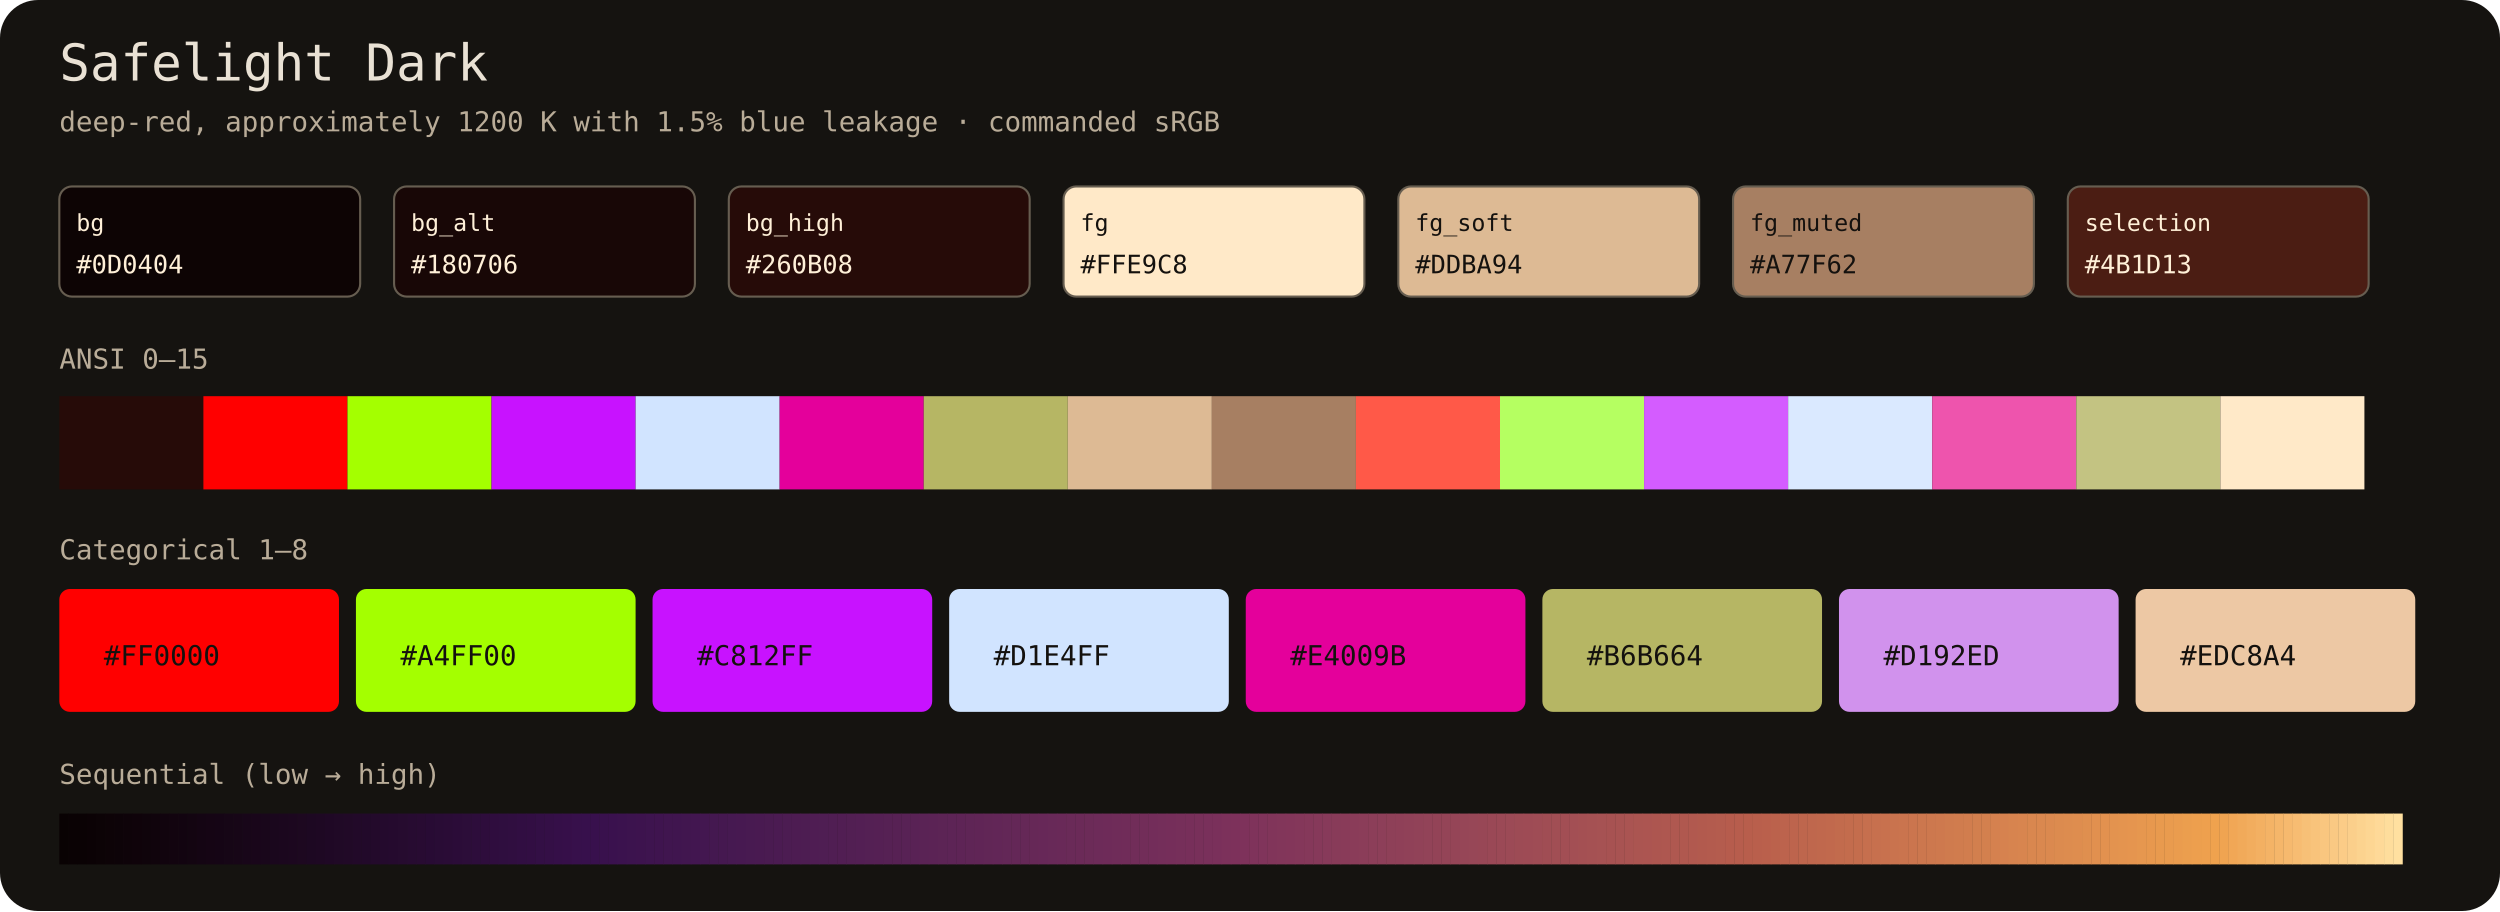
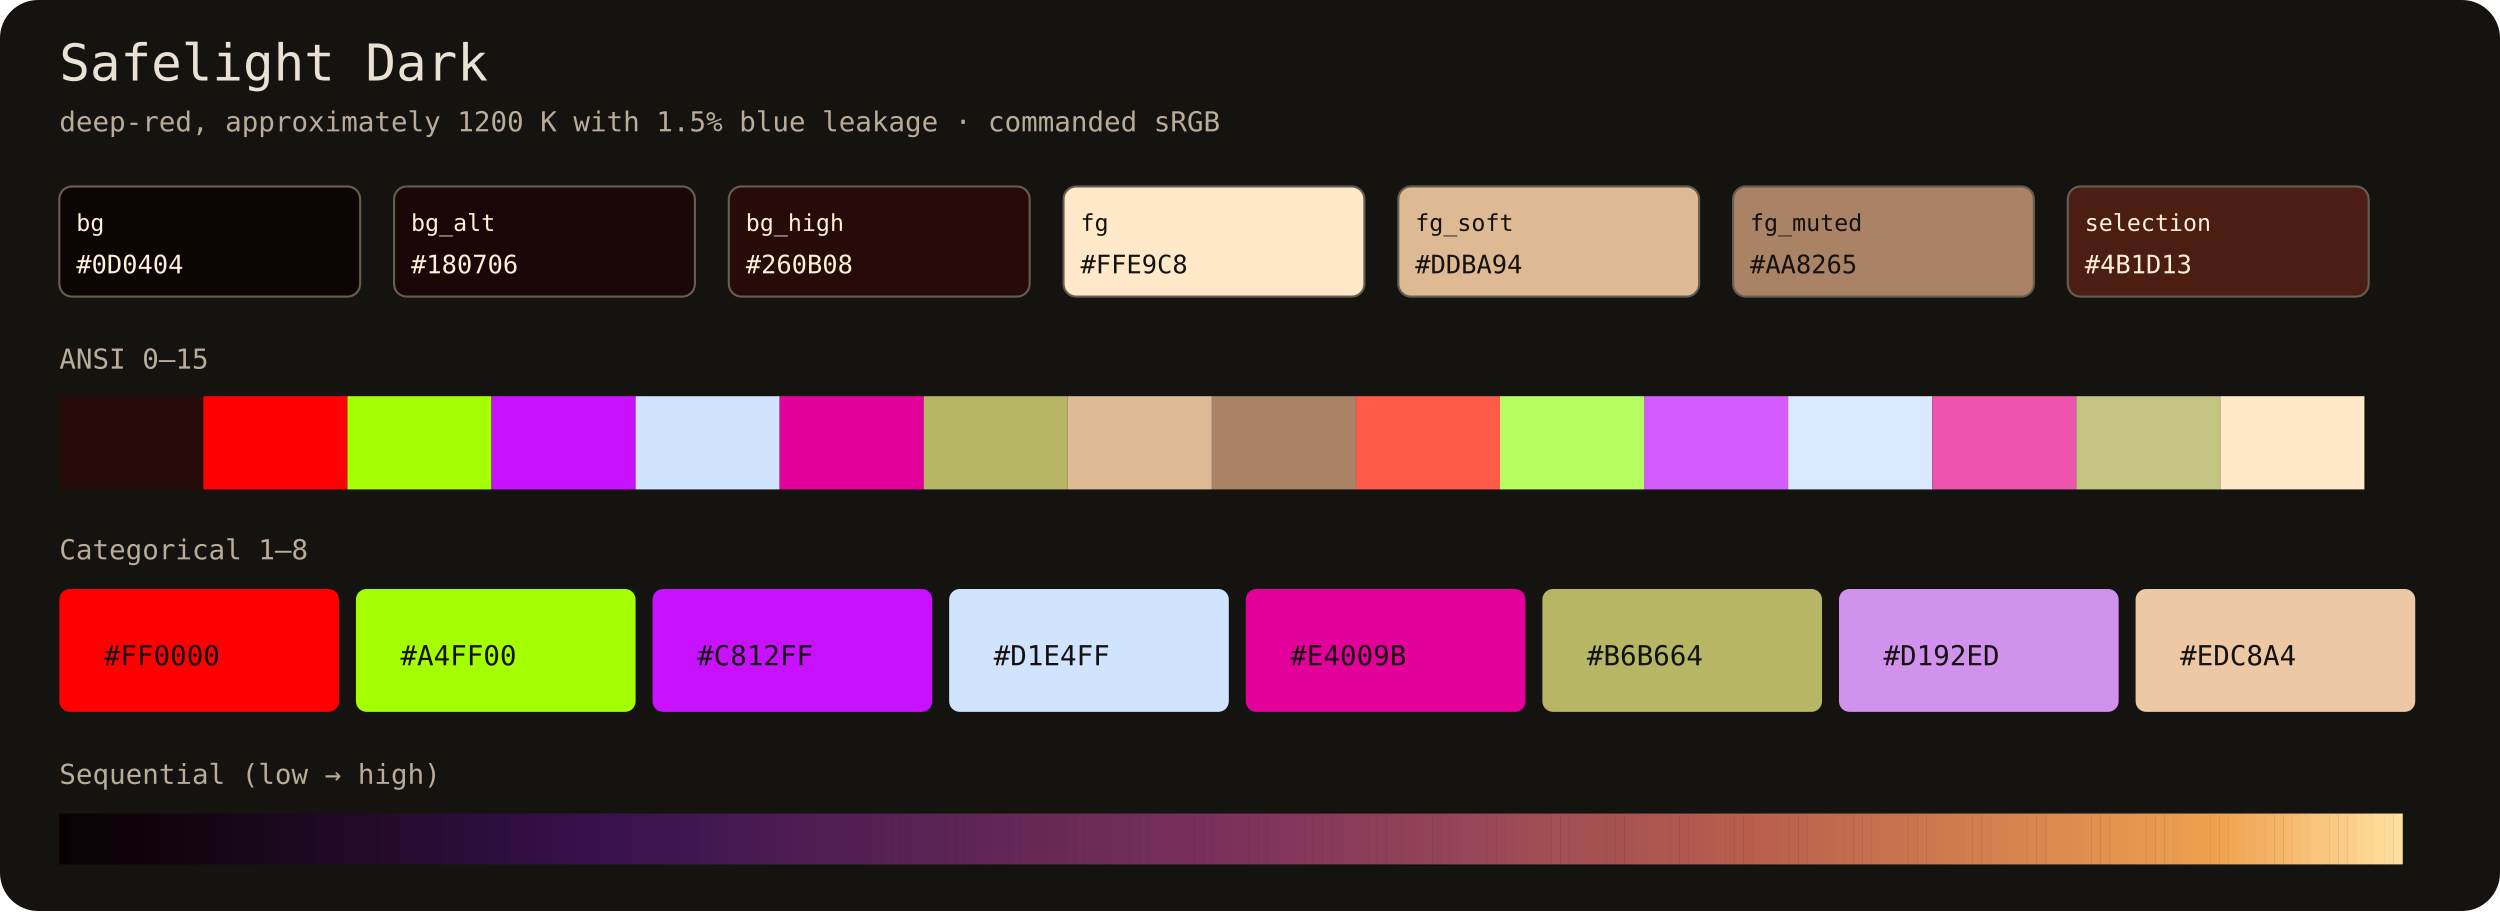
<svg xmlns="http://www.w3.org/2000/svg" width="1180" height="430" viewBox="0 0 1180 430">
  <rect width="100%" height="100%" rx="18" fill="#151310" />
  <text x="28" y="38" fill="#E9E1D4" font-size="24" font-family="ui-monospace, SFMono-Regular, Menlo, monospace">Safelight Dark</text>
  <text x="28" y="62" fill="#B9AC98" font-size="13" font-family="ui-monospace, SFMono-Regular, Menlo, monospace">deep-red, approximately 1200 K with 1.5% blue leakage · commanded sRGB</text>
  <rect x="28" y="88" width="142" height="52" rx="6" fill="#0D0404" stroke="#665D50" />
  <text x="36" y="109" fill="#FFF0D8" font-size="11" font-family="ui-monospace, SFMono-Regular, Menlo, monospace">bg</text>
  <text x="36" y="129" fill="#FFF0D8" font-size="12" font-family="ui-monospace, SFMono-Regular, Menlo, monospace">#0D0404</text>
  <rect x="186" y="88" width="142" height="52" rx="6" fill="#180706" stroke="#665D50" />
  <text x="194" y="109" fill="#FFF0D8" font-size="11" font-family="ui-monospace, SFMono-Regular, Menlo, monospace">bg_alt</text>
  <text x="194" y="129" fill="#FFF0D8" font-size="12" font-family="ui-monospace, SFMono-Regular, Menlo, monospace">#180706</text>
  <rect x="344" y="88" width="142" height="52" rx="6" fill="#260B08" stroke="#665D50" />
  <text x="352" y="109" fill="#FFF0D8" font-size="11" font-family="ui-monospace, SFMono-Regular, Menlo, monospace">bg_high</text>
  <text x="352" y="129" fill="#FFF0D8" font-size="12" font-family="ui-monospace, SFMono-Regular, Menlo, monospace">#260B08</text>
  <rect x="502" y="88" width="142" height="52" rx="6" fill="#FFE9C8" stroke="#665D50" />
  <text x="510" y="109" fill="#14110E" font-size="11" font-family="ui-monospace, SFMono-Regular, Menlo, monospace">fg</text>
  <text x="510" y="129" fill="#14110E" font-size="12" font-family="ui-monospace, SFMono-Regular, Menlo, monospace">#FFE9C8</text>
  <rect x="660" y="88" width="142" height="52" rx="6" fill="#DDBA94" stroke="#665D50" />
  <text x="668" y="109" fill="#14110E" font-size="11" font-family="ui-monospace, SFMono-Regular, Menlo, monospace">fg_soft</text>
  <text x="668" y="129" fill="#14110E" font-size="12" font-family="ui-monospace, SFMono-Regular, Menlo, monospace">#DDBA94</text>
-   <rect x="818" y="88" width="142" height="52" rx="6" fill="#A77F62" stroke="#665D50" />
+   <rect x="818" y="88" width="142" height="52" rx="6" fill="#AA8265" stroke="#665D50" />
  <text x="826" y="109" fill="#14110E" font-size="11" font-family="ui-monospace, SFMono-Regular, Menlo, monospace">fg_muted</text>
-   <text x="826" y="129" fill="#14110E" font-size="12" font-family="ui-monospace, SFMono-Regular, Menlo, monospace">#A77F62</text>
+   <text x="826" y="129" fill="#14110E" font-size="12" font-family="ui-monospace, SFMono-Regular, Menlo, monospace">#AA8265</text>
  <rect x="976" y="88" width="142" height="52" rx="6" fill="#4B1D13" stroke="#665D50" />
  <text x="984" y="109" fill="#FFF0D8" font-size="11" font-family="ui-monospace, SFMono-Regular, Menlo, monospace">selection</text>
  <text x="984" y="129" fill="#FFF0D8" font-size="12" font-family="ui-monospace, SFMono-Regular, Menlo, monospace">#4B1D13</text>
  <text x="28" y="174" fill="#B9AC98" font-size="13" font-family="ui-monospace, SFMono-Regular, Menlo, monospace">ANSI 0–15</text>
  <rect x="28" y="187" width="68" height="44" fill="#260B08" />
  <rect x="96" y="187" width="68" height="44" fill="#FF0000" />
  <rect x="164" y="187" width="68" height="44" fill="#A4FF00" />
  <rect x="232" y="187" width="68" height="44" fill="#C812FF" />
  <rect x="300" y="187" width="68" height="44" fill="#D1E4FF" />
  <rect x="368" y="187" width="68" height="44" fill="#E4009B" />
  <rect x="436" y="187" width="68" height="44" fill="#B6B664" />
  <rect x="504" y="187" width="68" height="44" fill="#DDBA94" />
-   <rect x="572" y="187" width="68" height="44" fill="#A77F62" />
+   <rect x="572" y="187" width="68" height="44" fill="#AA8265" />
  <rect x="640" y="187" width="68" height="44" fill="#FF5948" />
  <rect x="708" y="187" width="68" height="44" fill="#B5FF61" />
  <rect x="776" y="187" width="68" height="44" fill="#D45CFF" />
  <rect x="844" y="187" width="68" height="44" fill="#DAE9FF" />
  <rect x="912" y="187" width="68" height="44" fill="#EE54AD" />
  <rect x="980" y="187" width="68" height="44" fill="#C3C382" />
  <rect x="1048" y="187" width="68" height="44" fill="#FFE9C8" />
  <text x="28" y="264" fill="#B9AC98" font-size="13" font-family="ui-monospace, SFMono-Regular, Menlo, monospace">Categorical 1–8</text>
  <rect x="28" y="278" width="132" height="58" rx="5" fill="#FF0000" />
  <text x="49" y="314" fill="#14110E" font-size="13" font-family="ui-monospace, SFMono-Regular, Menlo, monospace">#FF0000</text>
  <rect x="168" y="278" width="132" height="58" rx="5" fill="#A4FF00" />
  <text x="189" y="314" fill="#14110E" font-size="13" font-family="ui-monospace, SFMono-Regular, Menlo, monospace">#A4FF00</text>
  <rect x="308" y="278" width="132" height="58" rx="5" fill="#C812FF" />
  <text x="329" y="314" fill="#14110E" font-size="13" font-family="ui-monospace, SFMono-Regular, Menlo, monospace">#C812FF</text>
  <rect x="448" y="278" width="132" height="58" rx="5" fill="#D1E4FF" />
  <text x="469" y="314" fill="#14110E" font-size="13" font-family="ui-monospace, SFMono-Regular, Menlo, monospace">#D1E4FF</text>
  <rect x="588" y="278" width="132" height="58" rx="5" fill="#E4009B" />
  <text x="609" y="314" fill="#14110E" font-size="13" font-family="ui-monospace, SFMono-Regular, Menlo, monospace">#E4009B</text>
  <rect x="728" y="278" width="132" height="58" rx="5" fill="#B6B664" />
  <text x="749" y="314" fill="#14110E" font-size="13" font-family="ui-monospace, SFMono-Regular, Menlo, monospace">#B6B664</text>
  <rect x="868" y="278" width="132" height="58" rx="5" fill="#D192ED" />
  <text x="889" y="314" fill="#14110E" font-size="13" font-family="ui-monospace, SFMono-Regular, Menlo, monospace">#D192ED</text>
  <rect x="1008" y="278" width="132" height="58" rx="5" fill="#EDC8A4" />
  <text x="1029" y="314" fill="#14110E" font-size="13" font-family="ui-monospace, SFMono-Regular, Menlo, monospace">#EDC8A4</text>
  <text x="28" y="370" fill="#B9AC98" font-size="13" font-family="ui-monospace, SFMono-Regular, Menlo, monospace">Sequential (low → high)</text>
  <rect x="28.00" y="384" width="4.5" height="24" fill="#090203" />
  <rect x="32.32" y="384" width="4.5" height="24" fill="#0A0204" />
  <rect x="36.64" y="384" width="4.5" height="24" fill="#0A0204" />
  <rect x="40.96" y="384" width="4.5" height="24" fill="#0B0205" />
  <rect x="45.28" y="384" width="4.5" height="24" fill="#0C0306" />
  <rect x="49.60" y="384" width="4.5" height="24" fill="#0D0307" />
  <rect x="53.92" y="384" width="4.5" height="24" fill="#0D0308" />
  <rect x="58.24" y="384" width="4.5" height="24" fill="#0E0309" />
  <rect x="62.56" y="384" width="4.5" height="24" fill="#0F030A" />
  <rect x="66.88" y="384" width="4.5" height="24" fill="#0F040B" />
  <rect x="71.20" y="384" width="4.5" height="24" fill="#10040C" />
  <rect x="75.52" y="384" width="4.5" height="24" fill="#11040E" />
  <rect x="79.84" y="384" width="4.5" height="24" fill="#12040F" />
  <rect x="84.16" y="384" width="4.5" height="24" fill="#120410" />
  <rect x="88.48" y="384" width="4.5" height="24" fill="#130511" />
  <rect x="92.80" y="384" width="4.5" height="24" fill="#140513" />
  <rect x="97.12" y="384" width="4.5" height="24" fill="#150514" />
  <rect x="101.44" y="384" width="4.5" height="24" fill="#150515" />
  <rect x="105.76" y="384" width="4.5" height="24" fill="#160616" />
  <rect x="110.08" y="384" width="4.5" height="24" fill="#170617" />
  <rect x="114.40" y="384" width="4.5" height="24" fill="#180619" />
  <rect x="118.72" y="384" width="4.5" height="24" fill="#19061A" />
  <rect x="123.04" y="384" width="4.5" height="24" fill="#19071B" />
  <rect x="127.36" y="384" width="4.5" height="24" fill="#1A071D" />
  <rect x="131.68" y="384" width="4.5" height="24" fill="#1B071E" />
  <rect x="136.00" y="384" width="4.5" height="24" fill="#1C071F" />
  <rect x="140.32" y="384" width="4.5" height="24" fill="#1D0820" />
  <rect x="144.64" y="384" width="4.5" height="24" fill="#1D0822" />
  <rect x="148.96" y="384" width="4.5" height="24" fill="#1E0823" />
  <rect x="153.28" y="384" width="4.5" height="24" fill="#1F0825" />
  <rect x="157.60" y="384" width="4.5" height="24" fill="#200926" />
  <rect x="161.92" y="384" width="4.5" height="24" fill="#210927" />
  <rect x="166.24" y="384" width="4.5" height="24" fill="#220929" />
  <rect x="170.56" y="384" width="4.5" height="24" fill="#22092A" />
  <rect x="174.88" y="384" width="4.5" height="24" fill="#230A2B" />
  <rect x="179.20" y="384" width="4.5" height="24" fill="#240A2D" />
  <rect x="183.52" y="384" width="4.5" height="24" fill="#250A2E" />
  <rect x="187.84" y="384" width="4.5" height="24" fill="#260B2F" />
  <rect x="192.16" y="384" width="4.5" height="24" fill="#270B31" />
  <rect x="196.48" y="384" width="4.5" height="24" fill="#280B32" />
  <rect x="200.80" y="384" width="4.5" height="24" fill="#280B34" />
  <rect x="205.12" y="384" width="4.5" height="24" fill="#290C35" />
  <rect x="209.44" y="384" width="4.5" height="24" fill="#2A0C36" />
  <rect x="213.76" y="384" width="4.5" height="24" fill="#2B0C38" />
  <rect x="218.08" y="384" width="4.5" height="24" fill="#2C0D39" />
  <rect x="222.40" y="384" width="4.5" height="24" fill="#2D0D3B" />
  <rect x="226.72" y="384" width="4.5" height="24" fill="#2E0D3C" />
  <rect x="231.04" y="384" width="4.5" height="24" fill="#2F0D3E" />
  <rect x="235.36" y="384" width="4.5" height="24" fill="#2F0E3F" />
  <rect x="239.68" y="384" width="4.5" height="24" fill="#300E40" />
  <rect x="244.00" y="384" width="4.5" height="24" fill="#310E42" />
  <rect x="248.32" y="384" width="4.5" height="24" fill="#320E43" />
  <rect x="252.64" y="384" width="4.5" height="24" fill="#330F45" />
  <rect x="256.96" y="384" width="4.5" height="24" fill="#340F46" />
  <rect x="261.28" y="384" width="4.5" height="24" fill="#350F48" />
  <rect x="265.60" y="384" width="4.5" height="24" fill="#360F49" />
  <rect x="269.92" y="384" width="4.5" height="24" fill="#37104B" />
  <rect x="274.24" y="384" width="4.5" height="24" fill="#37104C" />
  <rect x="278.56" y="384" width="4.5" height="24" fill="#38104D" />
  <rect x="282.88" y="384" width="4.5" height="24" fill="#39114D" />
  <rect x="287.20" y="384" width="4.5" height="24" fill="#3A114E" />
  <rect x="291.52" y="384" width="4.5" height="24" fill="#3B124E" />
  <rect x="295.84" y="384" width="4.5" height="24" fill="#3C134E" />
  <rect x="300.16" y="384" width="4.5" height="24" fill="#3D134E" />
  <rect x="304.48" y="384" width="4.5" height="24" fill="#3E144F" />
  <rect x="308.80" y="384" width="4.5" height="24" fill="#3F144F" />
  <rect x="313.12" y="384" width="4.5" height="24" fill="#40154F" />
  <rect x="317.44" y="384" width="4.5" height="24" fill="#40154F" />
  <rect x="321.76" y="384" width="4.5" height="24" fill="#41164F" />
  <rect x="326.08" y="384" width="4.5" height="24" fill="#421650" />
  <rect x="330.40" y="384" width="4.5" height="24" fill="#431750" />
  <rect x="334.72" y="384" width="4.5" height="24" fill="#441850" />
  <rect x="339.04" y="384" width="4.5" height="24" fill="#451850" />
  <rect x="343.36" y="384" width="4.5" height="24" fill="#461951" />
  <rect x="347.68" y="384" width="4.5" height="24" fill="#471951" />
  <rect x="352.00" y="384" width="4.5" height="24" fill="#481A51" />
  <rect x="356.32" y="384" width="4.5" height="24" fill="#491A51" />
  <rect x="360.64" y="384" width="4.5" height="24" fill="#4A1B51" />
  <rect x="364.96" y="384" width="4.5" height="24" fill="#4B1B52" />
  <rect x="369.28" y="384" width="4.5" height="24" fill="#4C1C52" />
  <rect x="373.60" y="384" width="4.5" height="24" fill="#4D1C52" />
  <rect x="377.92" y="384" width="4.5" height="24" fill="#4D1D52" />
  <rect x="382.24" y="384" width="4.5" height="24" fill="#4F1D53" />
  <rect x="386.56" y="384" width="4.5" height="24" fill="#4F1E53" />
  <rect x="390.88" y="384" width="4.5" height="24" fill="#501E53" />
  <rect x="395.20" y="384" width="4.5" height="24" fill="#511E53" />
  <rect x="399.52" y="384" width="4.5" height="24" fill="#521F53" />
  <rect x="403.84" y="384" width="4.5" height="24" fill="#531F54" />
  <rect x="408.16" y="384" width="4.5" height="24" fill="#542054" />
  <rect x="412.48" y="384" width="4.5" height="24" fill="#552054" />
  <rect x="416.80" y="384" width="4.5" height="24" fill="#562154" />
  <rect x="421.12" y="384" width="4.5" height="24" fill="#572154" />
  <rect x="425.44" y="384" width="4.5" height="24" fill="#582255" />
  <rect x="429.76" y="384" width="4.5" height="24" fill="#592255" />
  <rect x="434.08" y="384" width="4.5" height="24" fill="#5A2355" />
  <rect x="438.40" y="384" width="4.5" height="24" fill="#5B2355" />
  <rect x="442.72" y="384" width="4.5" height="24" fill="#5C2455" />
  <rect x="447.04" y="384" width="4.5" height="24" fill="#5D2456" />
  <rect x="451.36" y="384" width="4.5" height="24" fill="#5E2456" />
  <rect x="455.68" y="384" width="4.5" height="24" fill="#5F2556" />
  <rect x="460.00" y="384" width="4.5" height="24" fill="#602556" />
  <rect x="464.32" y="384" width="4.5" height="24" fill="#612656" />
  <rect x="468.64" y="384" width="4.5" height="24" fill="#622657" />
  <rect x="472.96" y="384" width="4.5" height="24" fill="#632757" />
  <rect x="477.28" y="384" width="4.5" height="24" fill="#642757" />
  <rect x="481.60" y="384" width="4.5" height="24" fill="#652857" />
  <rect x="485.92" y="384" width="4.5" height="24" fill="#662857" />
  <rect x="490.24" y="384" width="4.5" height="24" fill="#672858" />
  <rect x="494.56" y="384" width="4.5" height="24" fill="#682958" />
  <rect x="498.88" y="384" width="4.5" height="24" fill="#692958" />
  <rect x="503.20" y="384" width="4.5" height="24" fill="#6A2A58" />
  <rect x="507.52" y="384" width="4.5" height="24" fill="#6B2A58" />
  <rect x="511.84" y="384" width="4.5" height="24" fill="#6C2B58" />
  <rect x="516.16" y="384" width="4.5" height="24" fill="#6D2B59" />
  <rect x="520.48" y="384" width="4.5" height="24" fill="#6E2B59" />
  <rect x="524.80" y="384" width="4.5" height="24" fill="#6F2C59" />
  <rect x="529.12" y="384" width="4.5" height="24" fill="#702C59" />
  <rect x="533.44" y="384" width="4.5" height="24" fill="#712D59" />
  <rect x="537.76" y="384" width="4.5" height="24" fill="#722D59" />
  <rect x="542.08" y="384" width="4.5" height="24" fill="#732D5A" />
  <rect x="546.40" y="384" width="4.5" height="24" fill="#742E5A" />
  <rect x="550.72" y="384" width="4.5" height="24" fill="#752E5A" />
  <rect x="555.04" y="384" width="4.5" height="24" fill="#762F5A" />
  <rect x="559.36" y="384" width="4.5" height="24" fill="#772F5A" />
  <rect x="563.68" y="384" width="4.5" height="24" fill="#78305A" />
  <rect x="568.00" y="384" width="4.5" height="24" fill="#79305B" />
  <rect x="572.32" y="384" width="4.5" height="24" fill="#7A305B" />
  <rect x="576.64" y="384" width="4.5" height="24" fill="#7C315B" />
  <rect x="580.96" y="384" width="4.5" height="24" fill="#7D315B" />
  <rect x="585.28" y="384" width="4.5" height="24" fill="#7E325B" />
  <rect x="589.60" y="384" width="4.5" height="24" fill="#7F335B" />
  <rect x="593.92" y="384" width="4.5" height="24" fill="#80345B" />
  <rect x="598.24" y="384" width="4.5" height="24" fill="#81355A" />
  <rect x="602.56" y="384" width="4.5" height="24" fill="#82365A" />
  <rect x="606.88" y="384" width="4.5" height="24" fill="#83365A" />
  <rect x="611.20" y="384" width="4.5" height="24" fill="#84375A" />
  <rect x="615.52" y="384" width="4.5" height="24" fill="#85385A" />
  <rect x="619.84" y="384" width="4.5" height="24" fill="#86395A" />
  <rect x="624.16" y="384" width="4.5" height="24" fill="#873A5A" />
  <rect x="628.48" y="384" width="4.5" height="24" fill="#883B59" />
  <rect x="632.80" y="384" width="4.5" height="24" fill="#893B59" />
  <rect x="637.12" y="384" width="4.5" height="24" fill="#8A3C59" />
  <rect x="641.44" y="384" width="4.5" height="24" fill="#8B3D59" />
  <rect x="645.76" y="384" width="4.5" height="24" fill="#8C3E59" />
  <rect x="650.08" y="384" width="4.5" height="24" fill="#8D3F59" />
  <rect x="654.40" y="384" width="4.5" height="24" fill="#8E4058" />
  <rect x="658.72" y="384" width="4.5" height="24" fill="#8F4058" />
  <rect x="663.04" y="384" width="4.5" height="24" fill="#904158" />
  <rect x="667.36" y="384" width="4.5" height="24" fill="#914258" />
  <rect x="671.68" y="384" width="4.5" height="24" fill="#924358" />
  <rect x="676.00" y="384" width="4.5" height="24" fill="#934357" />
  <rect x="680.32" y="384" width="4.5" height="24" fill="#944457" />
  <rect x="684.64" y="384" width="4.5" height="24" fill="#954557" />
  <rect x="688.96" y="384" width="4.5" height="24" fill="#964657" />
  <rect x="693.28" y="384" width="4.5" height="24" fill="#974757" />
  <rect x="697.60" y="384" width="4.5" height="24" fill="#984756" />
  <rect x="701.92" y="384" width="4.5" height="24" fill="#9A4856" />
  <rect x="706.24" y="384" width="4.5" height="24" fill="#9B4956" />
  <rect x="710.56" y="384" width="4.5" height="24" fill="#9C4A56" />
  <rect x="714.88" y="384" width="4.5" height="24" fill="#9D4B55" />
  <rect x="719.20" y="384" width="4.5" height="24" fill="#9E4B55" />
  <rect x="723.52" y="384" width="4.5" height="24" fill="#9F4C55" />
  <rect x="727.84" y="384" width="4.5" height="24" fill="#A04D54" />
  <rect x="732.16" y="384" width="4.5" height="24" fill="#A14E54" />
  <rect x="736.48" y="384" width="4.5" height="24" fill="#A24E54" />
  <rect x="740.80" y="384" width="4.5" height="24" fill="#A34F54" />
  <rect x="745.12" y="384" width="4.5" height="24" fill="#A45053" />
  <rect x="749.44" y="384" width="4.5" height="24" fill="#A55153" />
  <rect x="753.76" y="384" width="4.5" height="24" fill="#A65253" />
  <rect x="758.08" y="384" width="4.5" height="24" fill="#A75252" />
  <rect x="762.40" y="384" width="4.5" height="24" fill="#A85352" />
  <rect x="766.72" y="384" width="4.5" height="24" fill="#AA5452" />
  <rect x="771.04" y="384" width="4.5" height="24" fill="#AB5551" />
  <rect x="775.36" y="384" width="4.5" height="24" fill="#AC5551" />
  <rect x="779.68" y="384" width="4.5" height="24" fill="#AD5650" />
  <rect x="784.00" y="384" width="4.5" height="24" fill="#AE5750" />
  <rect x="788.32" y="384" width="4.5" height="24" fill="#AF5850" />
  <rect x="792.64" y="384" width="4.5" height="24" fill="#B0584F" />
  <rect x="796.96" y="384" width="4.5" height="24" fill="#B1594F" />
  <rect x="801.28" y="384" width="4.5" height="24" fill="#B25A4E" />
  <rect x="805.60" y="384" width="4.5" height="24" fill="#B35B4E" />
  <rect x="809.92" y="384" width="4.5" height="24" fill="#B45C4E" />
  <rect x="814.24" y="384" width="4.5" height="24" fill="#B65C4D" />
  <rect x="818.56" y="384" width="4.5" height="24" fill="#B75D4D" />
  <rect x="822.88" y="384" width="4.5" height="24" fill="#B85E4C" />
  <rect x="827.20" y="384" width="4.5" height="24" fill="#B95F4C" />
  <rect x="831.52" y="384" width="4.5" height="24" fill="#BA604C" />
  <rect x="835.84" y="384" width="4.5" height="24" fill="#BB624C" />
  <rect x="840.16" y="384" width="4.5" height="24" fill="#BC634D" />
  <rect x="844.48" y="384" width="4.5" height="24" fill="#BD644D" />
  <rect x="848.80" y="384" width="4.5" height="24" fill="#BE664D" />
  <rect x="853.12" y="384" width="4.5" height="24" fill="#BF674D" />
  <rect x="857.44" y="384" width="4.5" height="24" fill="#C0684D" />
  <rect x="861.76" y="384" width="4.5" height="24" fill="#C1694D" />
  <rect x="866.08" y="384" width="4.5" height="24" fill="#C26B4D" />
  <rect x="870.40" y="384" width="4.5" height="24" fill="#C36C4D" />
  <rect x="874.72" y="384" width="4.5" height="24" fill="#C46D4D" />
  <rect x="879.04" y="384" width="4.5" height="24" fill="#C66F4E" />
  <rect x="883.36" y="384" width="4.5" height="24" fill="#C7704E" />
  <rect x="887.68" y="384" width="4.5" height="24" fill="#C8714E" />
  <rect x="892.00" y="384" width="4.5" height="24" fill="#C9734E" />
  <rect x="896.32" y="384" width="4.5" height="24" fill="#CA744E" />
  <rect x="900.64" y="384" width="4.5" height="24" fill="#CB754E" />
  <rect x="904.96" y="384" width="4.5" height="24" fill="#CC774E" />
  <rect x="909.28" y="384" width="4.5" height="24" fill="#CD784E" />
  <rect x="913.60" y="384" width="4.5" height="24" fill="#CE794E" />
  <rect x="917.92" y="384" width="4.5" height="24" fill="#CF7B4E" />
  <rect x="922.24" y="384" width="4.5" height="24" fill="#D07C4E" />
  <rect x="926.56" y="384" width="4.5" height="24" fill="#D17D4E" />
  <rect x="930.88" y="384" width="4.5" height="24" fill="#D27F4E" />
  <rect x="935.20" y="384" width="4.5" height="24" fill="#D3804E" />
  <rect x="939.52" y="384" width="4.5" height="24" fill="#D5814F" />
  <rect x="943.84" y="384" width="4.5" height="24" fill="#D6824F" />
  <rect x="948.16" y="384" width="4.5" height="24" fill="#D7844F" />
  <rect x="952.48" y="384" width="4.5" height="24" fill="#D8854F" />
  <rect x="956.80" y="384" width="4.5" height="24" fill="#D9874F" />
  <rect x="961.12" y="384" width="4.5" height="24" fill="#DA884F" />
  <rect x="965.44" y="384" width="4.5" height="24" fill="#DB894F" />
  <rect x="969.76" y="384" width="4.5" height="24" fill="#DC8B4F" />
  <rect x="974.08" y="384" width="4.5" height="24" fill="#DD8C4F" />
  <rect x="978.40" y="384" width="4.5" height="24" fill="#DE8D4F" />
  <rect x="982.72" y="384" width="4.5" height="24" fill="#DF8F4F" />
  <rect x="987.04" y="384" width="4.5" height="24" fill="#E1904F" />
  <rect x="991.36" y="384" width="4.5" height="24" fill="#E2914F" />
  <rect x="995.68" y="384" width="4.5" height="24" fill="#E3934F" />
  <rect x="1000.00" y="384" width="4.5" height="24" fill="#E4944F" />
  <rect x="1004.32" y="384" width="4.5" height="24" fill="#E5954F" />
  <rect x="1008.64" y="384" width="4.5" height="24" fill="#E6974F" />
  <rect x="1012.96" y="384" width="4.5" height="24" fill="#E7984E" />
  <rect x="1017.28" y="384" width="4.5" height="24" fill="#E89A4E" />
  <rect x="1021.60" y="384" width="4.5" height="24" fill="#E99B4E" />
  <rect x="1025.92" y="384" width="4.5" height="24" fill="#EA9C4E" />
  <rect x="1030.24" y="384" width="4.5" height="24" fill="#EB9E4E" />
  <rect x="1034.56" y="384" width="4.5" height="24" fill="#ED9F4E" />
  <rect x="1038.88" y="384" width="4.5" height="24" fill="#EEA04E" />
  <rect x="1043.20" y="384" width="4.5" height="24" fill="#EFA24E" />
  <rect x="1047.52" y="384" width="4.5" height="24" fill="#F0A451" />
  <rect x="1051.84" y="384" width="4.5" height="24" fill="#F1A756" />
  <rect x="1056.16" y="384" width="4.5" height="24" fill="#F1AA5A" />
  <rect x="1060.48" y="384" width="4.5" height="24" fill="#F2AD5E" />
  <rect x="1064.80" y="384" width="4.5" height="24" fill="#F3B062" />
  <rect x="1069.12" y="384" width="4.5" height="24" fill="#F4B366" />
  <rect x="1073.44" y="384" width="4.5" height="24" fill="#F5B66A" />
  <rect x="1077.76" y="384" width="4.5" height="24" fill="#F6B96E" />
  <rect x="1082.08" y="384" width="4.5" height="24" fill="#F7BC72" />
  <rect x="1086.40" y="384" width="4.5" height="24" fill="#F7C077" />
  <rect x="1090.72" y="384" width="4.5" height="24" fill="#F8C37B" />
  <rect x="1095.04" y="384" width="4.5" height="24" fill="#F9C67F" />
  <rect x="1099.36" y="384" width="4.5" height="24" fill="#FAC983" />
  <rect x="1103.68" y="384" width="4.5" height="24" fill="#FBCC87" />
  <rect x="1108.00" y="384" width="4.5" height="24" fill="#FBCF8B" />
  <rect x="1112.32" y="384" width="4.5" height="24" fill="#FCD38F" />
  <rect x="1116.64" y="384" width="4.5" height="24" fill="#FDD693" />
  <rect x="1120.96" y="384" width="4.5" height="24" fill="#FED998" />
  <rect x="1125.28" y="384" width="4.5" height="24" fill="#FEDD9C" />
  <rect x="1129.60" y="384" width="4.5" height="24" fill="#FFE0A0" />
</svg>
